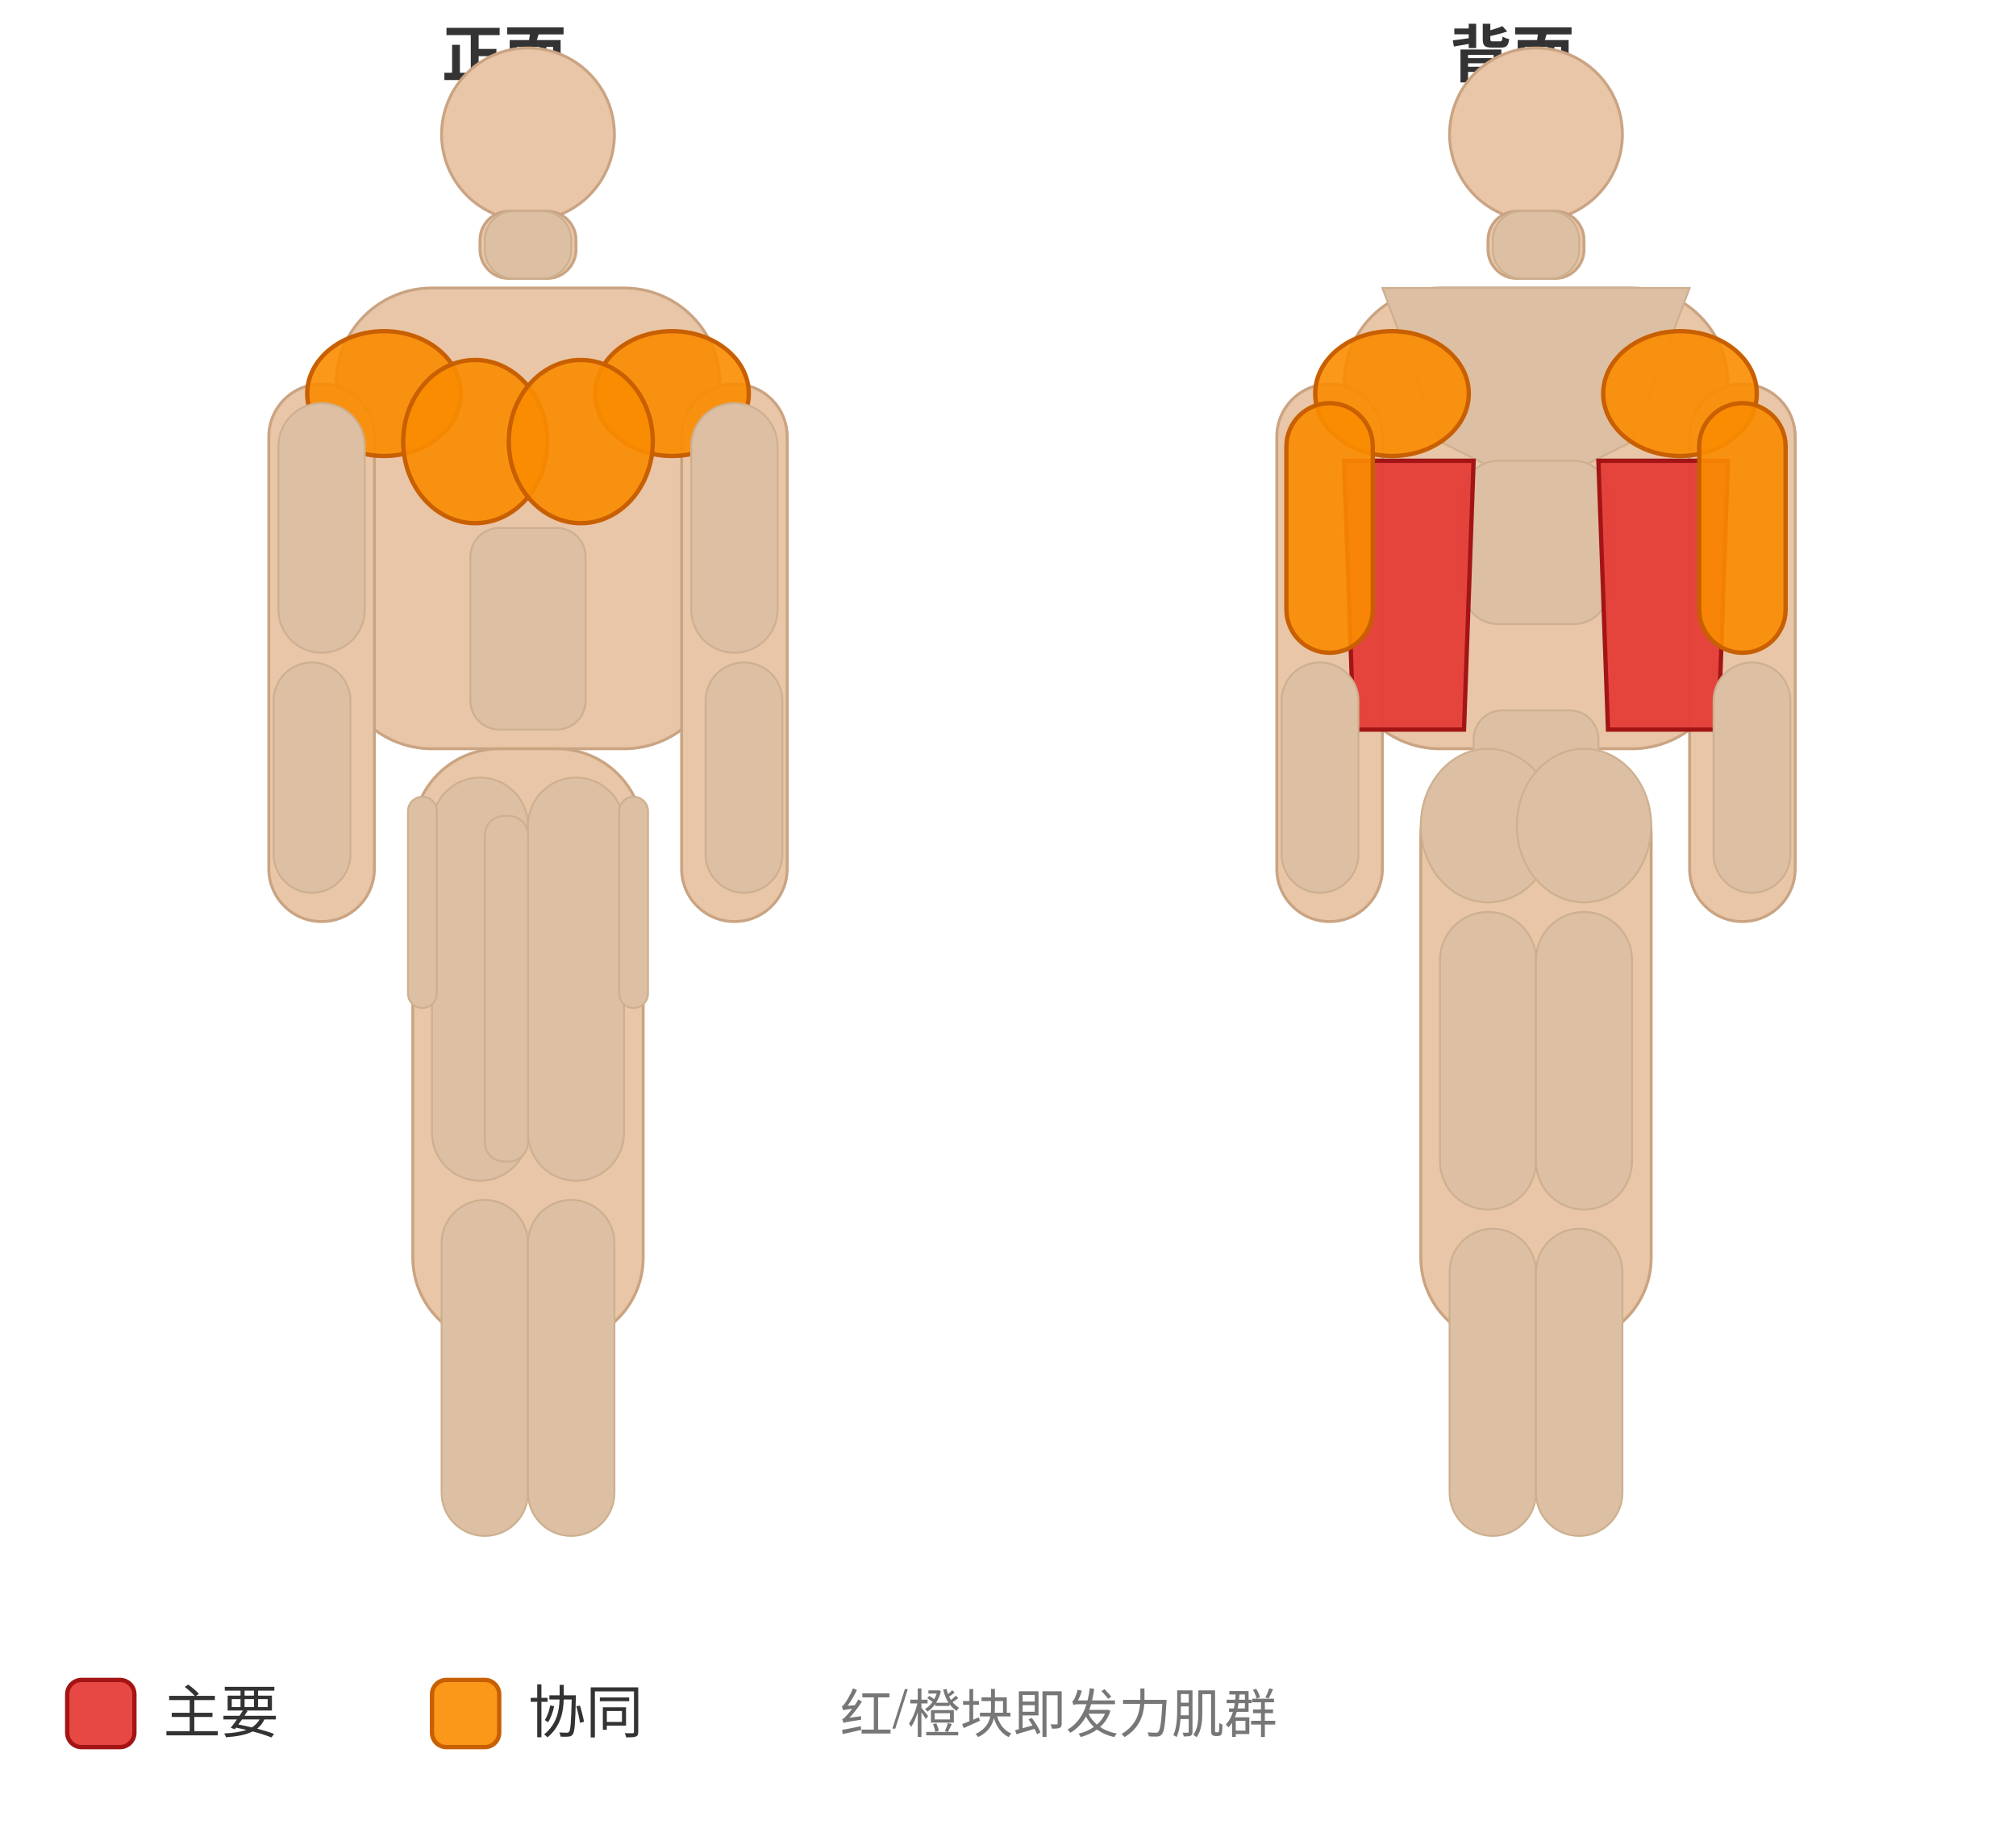
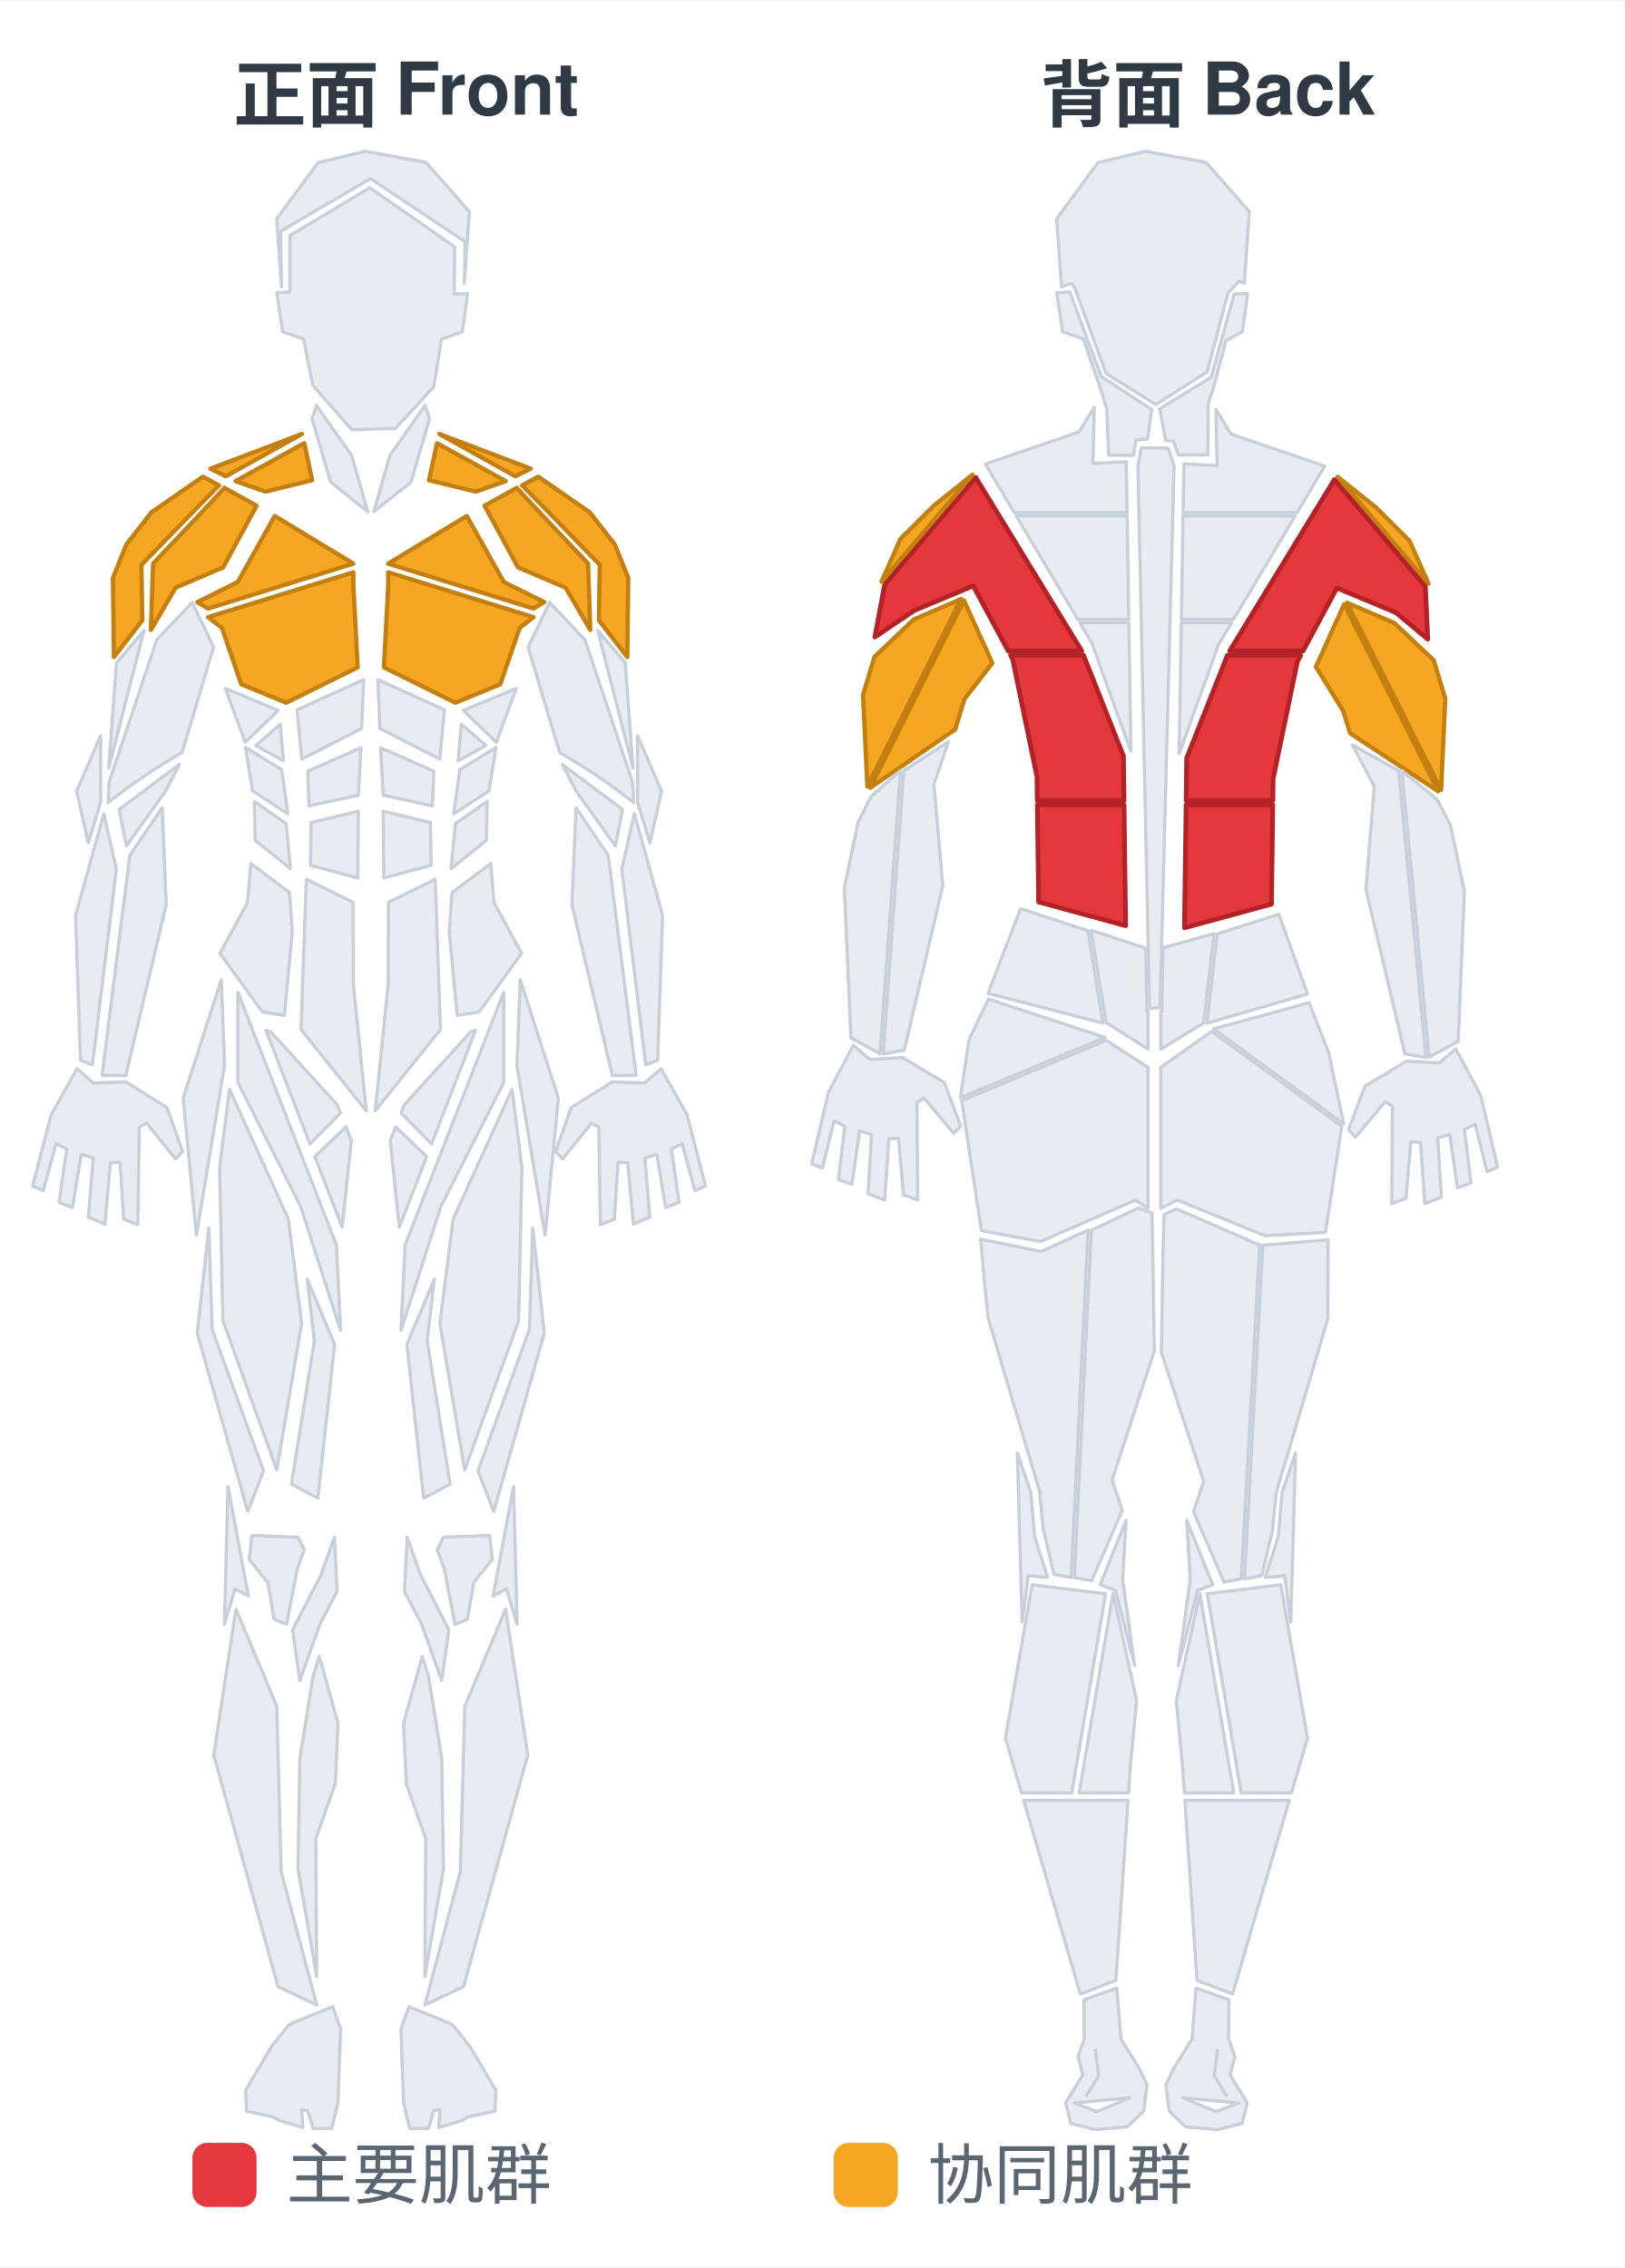
- <svg xmlns="http://www.w3.org/2000/svg" viewBox="0 0 420 380" width="420" height="380" font-family="-apple-system,Segoe UI,Helvetica,Arial,sans-serif">
-   <rect width="420" height="380" fill="#ffffff" />
-   <text x="105" y="16" font-size="13" font-weight="700" text-anchor="middle" fill="#333">正面</text>
-   <text x="315" y="16" font-size="13" font-weight="700" text-anchor="middle" fill="#333">背面</text>
-   <g transform="translate(10,0)">
-     <circle fill="#e9c6a8" stroke="#caa482" stroke-width="0.6" cx="100" cy="28" r="18" />
-     <rect fill="#e9c6a8" stroke="#caa482" stroke-width="0.6" x="90" y="44" width="20" height="14" rx="6" />
-     <rect fill="#e9c6a8" stroke="#caa482" stroke-width="0.6" x="60" y="60" width="80" height="96" rx="20" />
-     <rect fill="#e9c6a8" stroke="#caa482" stroke-width="0.6" x="46" y="80" width="22" height="112" rx="11" />
-     <rect fill="#e9c6a8" stroke="#caa482" stroke-width="0.6" x="132" y="80" width="22" height="112" rx="11" />
-     <rect fill="#e9c6a8" stroke="#caa482" stroke-width="0.6" x="76" y="156" width="48" height="124" rx="18" />
-     <rect fill="#ddc0a4" stroke="#cdb090" stroke-width="0.4" x="91" y="44" width="18" height="14" rx="6" />
-     <ellipse fill="#fb8c00" fill-opacity="0.9" stroke="#c85f00" stroke-width="0.9" cx="70" cy="82" rx="16" ry="13" />
-     <ellipse fill="#fb8c00" fill-opacity="0.9" stroke="#c85f00" stroke-width="0.9" cx="130" cy="82" rx="16" ry="13" />
-     <ellipse fill="#fb8c00" fill-opacity="0.9" stroke="#c85f00" stroke-width="0.9" cx="89" cy="92" rx="15" ry="17" />
-     <ellipse fill="#fb8c00" fill-opacity="0.9" stroke="#c85f00" stroke-width="0.9" cx="111" cy="92" rx="15" ry="17" />
-     <rect fill="#ddc0a4" stroke="#cdb090" stroke-width="0.4" x="48" y="84" width="18" height="52" rx="9" />
-     <rect fill="#ddc0a4" stroke="#cdb090" stroke-width="0.4" x="134" y="84" width="18" height="52" rx="9" />
-     <rect fill="#ddc0a4" stroke="#cdb090" stroke-width="0.4" x="47" y="138" width="16" height="48" rx="8" />
-     <rect fill="#ddc0a4" stroke="#cdb090" stroke-width="0.4" x="137" y="138" width="16" height="48" rx="8" />
-     <rect fill="#ddc0a4" stroke="#cdb090" stroke-width="0.4" x="88" y="110" width="24" height="42" rx="6" />
-     <rect fill="#ddc0a4" stroke="#cdb090" stroke-width="0.4" x="80" y="162" width="20" height="84" rx="10" />
-     <rect fill="#ddc0a4" stroke="#cdb090" stroke-width="0.4" x="100" y="162" width="20" height="84" rx="10" />
-     <rect fill="#ddc0a4" stroke="#cdb090" stroke-width="0.4" x="91" y="170" width="9" height="72" rx="4" />
-     <rect fill="#ddc0a4" stroke="#cdb090" stroke-width="0.4" x="75" y="166" width="6" height="44" rx="3" />
-     <rect fill="#ddc0a4" stroke="#cdb090" stroke-width="0.4" x="119" y="166" width="6" height="44" rx="3" />
-     <rect fill="#ddc0a4" stroke="#cdb090" stroke-width="0.4" x="82" y="250" width="18" height="70" rx="9" />
-     <rect fill="#ddc0a4" stroke="#cdb090" stroke-width="0.4" x="100" y="250" width="18" height="70" rx="9" />
+ <svg xmlns="http://www.w3.org/2000/svg" viewBox="0 0 76 106" width="260" height="363" role="img" font-family="-apple-system,BlinkMacSystemFont,Segoe UI,Helvetica,Arial,sans-serif">
+   <rect width="76" height="106" fill="#ffffff" />
+   <text x="19" y="5.6" font-size="3.4" font-weight="600" text-anchor="middle" fill="#2f3a45">正面 Front</text>
+   <text x="56.5" y="5.6" font-size="3.4" font-weight="600" text-anchor="middle" fill="#2f3a45">背面 Back</text>
+   <g transform="translate(1.5,7)">
+     <path d="m 11.672,6.359 -0.048,-2.591 4.206,-2.468 4.428,2.954 -0.041,1.944 0.242,-3.345 -2.031,-2.311 -2.845,-0.516 -2.204,0.529 -1.936,2.631 z" fill="#e8ecf1" stroke="#c7d0da" stroke-width="0.15" stroke-linejoin="round" />
+     <path d="m 19.749,6.703 0.02,-2.207 -3.967,-2.764 -3.741,2.236 -0.006,2.635 -0.607,0.04 0.274,1.824 0.976,0.339 0.442,2.18 1.822,2.066 2.035,-0.061 1.792,-1.944 0.36,-2.241 0.976,-0.339 0.252,-1.784 z" fill="#e8ecf1" stroke="#c7d0da" stroke-width="0.15" stroke-linejoin="round" />
+     <path d="m 13.305,11.911 1.65,2.352 0.744,2.622 -1.735,-1.384 -0.866,-2.971 z" fill="#e8ecf1" stroke="#c7d0da" stroke-width="0.15" stroke-linejoin="round" />
+     <path d="m 18.385,11.911 -1.65,2.352 -0.745,2.622 1.735,-1.384 0.866,-2.971 z" fill="#e8ecf1" stroke="#c7d0da" stroke-width="0.15" stroke-linejoin="round" />
+     <path d="m 19.048,13.248 3.557,1.979 0.727,-0.351 z m -0.107,0.433 -0.371,1.731 2.185,0.536 1.401,-0.494 z" fill="#f5a623" stroke="#c47f11" stroke-width="0.2" stroke-linejoin="round" />
+     <path d="m 22.922,15.657 0.758,-0.41 2.408,1.668 1.174,1.507 0.627,1.563 -0.046,3.702 -1.328,-1.722 0.041,-2.594 -0.488,-0.5 c 0,0 -3.098,-3.191 -3.144,-3.214 z m -0.241,0.109 c -0.001,0.052 3.33,3.547 3.33,3.547 l 0.101,3.104 -1.154,-1.978 -2.225,-0.948 -1.566,-2.885 z" fill="#f5a623" stroke="#c47f11" stroke-width="0.2" stroke-linejoin="round" />
+     <path d="m 12.625,13.248 -3.557,1.979 -0.727,-0.351 z m 0.107,0.433 0.371,1.731 -2.185,0.536 -1.401,-0.494 z" fill="#f5a623" stroke="#c47f11" stroke-width="0.2" stroke-linejoin="round" />
+     <path d="m 8.75,15.657 -0.758,-0.41 -2.408,1.668 -1.174,1.507 -0.627,1.563 0.046,3.702 1.328,-1.722 -0.041,-2.594 0.488,-0.5 c 0,0 3.098,-3.191 3.144,-3.214 z m 0.241,0.109 c 0.002,0.052 -3.33,3.547 -3.33,3.547 l -0.101,3.104 1.154,-1.978 2.225,-0.948 1.566,-2.885 z" fill="#f5a623" stroke="#c47f11" stroke-width="0.2" stroke-linejoin="round" />
+     <path d="m 27.622,30.815 -0.338,1.705 -1.819,-2.544 -0.663,-1.269 z m -2.853,-2.61 c -0.026,-0.014 -0.054,-0.025 -0.082,-0.032 l -1.483,-4.955 1.005,-2.084 1.655,1.745 2.23,6.677 0.042,0.937 c -1.065,-0.842 -2.19,-1.607 -3.364,-2.288 z m 1.694,-5.757 1.649,6.434 -0.365,-4.923 z" fill="#e8ecf1" stroke="#c7d0da" stroke-width="0.15" stroke-linejoin="round" />
+     <path d="m 26.955,32.969 1.301,10.289 -1.108,0.01 -1.894,-7.996 0.192,-4.537 z m 1.22,-1.95 -0.587,2.586 1.119,9.156 0.558,-0.217 0.23,-6.77 z" fill="#e8ecf1" stroke="#c7d0da" stroke-width="0.15" stroke-linejoin="round" />
+     <path d="m 4.075,30.815 0.338,1.705 1.819,-2.544 0.663,-1.269 z m 2.853,-2.61 c 0.026,-0.014 0.054,-0.025 0.082,-0.032 l 1.483,-4.955 -1.005,-2.084 -1.655,1.745 -2.23,6.677 -0.042,0.937 c 1.065,-0.842 2.19,-1.607 3.364,-2.288 z m -1.694,-5.757 -1.649,6.434 0.365,-4.923 z" fill="#e8ecf1" stroke="#c7d0da" stroke-width="0.15" stroke-linejoin="round" />
+     <path d="m 4.575,32.969 -1.301,10.289 1.108,0.01 1.894,-7.996 -0.192,-4.537 z m -1.22,-1.95 0.587,2.586 -1.119,9.156 -0.558,-0.217 -0.23,-6.77 z" fill="#e8ecf1" stroke="#c7d0da" stroke-width="0.15" stroke-linejoin="round" />
+     <path d="m 20.337,17.085 1.729,3.091 1.890,0.94 -0.5,0.3 -6.8, -2.1 z" fill="#f5a623" stroke="#c47f11" stroke-width="0.2" stroke-linejoin="round" />
+     <path d="m 16.66,19.72 6.8,2.1 -0.65,0.5 -0.906,2.638 -2.1,0.865 -3.345,-1.655 0.2,-3.8 z" fill="#f5a623" stroke="#c47f11" stroke-width="0.2" stroke-linejoin="round" />
+     <path d="m 11.351,17.085 -1.729,3.091 -1.890,0.94 0.5,0.3 6.8,-2.1 z" fill="#f5a623" stroke="#c47f11" stroke-width="0.2" stroke-linejoin="round" />
+     <path d="m 15.03,19.72 -6.8,2.1 0.65,0.5 0.906,2.638 2.1,0.865 3.346,-1.655 -0.2,-3.8 z" fill="#f5a623" stroke="#c47f11" stroke-width="0.2" stroke-linejoin="round" />
+     <path d="m 19.642,34.708 1.813,-1.365 0.157,1.833 1.286,2.373 -1.98,2.737 -1.031,0.166 -0.37,-3.888 z" fill="#e8ecf1" stroke="#c7d0da" stroke-width="0.15" stroke-linejoin="round" />
+     <path d="M 19.289,26.152 l -3.112 -1.406 0.094 2.28 2.801 1.436 z M 21.224,27.820 l -1.294 0.721 0.15 -1.709 z M 20.171,26.183 l 2.48 -1.032 -0.934 2.521 z M 21.702,27.921 l -1.69 1.034 -0.289 2.068 1.65 -1.075 z" fill="#e8ecf1" stroke="#c7d0da" stroke-width="0.15" stroke-linejoin="round" />
+     <path d="M 18.791,29.025 l -0.062 1.624 -2.303 -0.5 -0.124 -2.217 z M 18.635,31.429 l 0.031 1.998 -2.21 0.594 -0.031 -3.123 z M 21.290,30.444 l -1.484 1.034 -0.206 2.109 1.649 -1.324 z" fill="#e8ecf1" stroke="#c7d0da" stroke-width="0.15" stroke-linejoin="round" />
+     <path d="m 12.046,34.708 -1.813,-1.365 -0.157,1.833 -1.286,2.374 1.98,2.736 1.031,0.166 0.371,-3.887 z" fill="#e8ecf1" stroke="#c7d0da" stroke-width="0.15" stroke-linejoin="round" />
+     <path d="m 15.636,44.92 -0.606,-5.912 -0.015,-3.849 -2.185,-1.075 -0.247,7.03 z" fill="#e8ecf1" stroke="#c7d0da" stroke-width="0.15" stroke-linejoin="round" />
+     <path d="m 16.052,44.919 0.606,-5.912 0.015,-3.849 2.184,-1.075 0.247,7.03 z" fill="#e8ecf1" stroke="#c7d0da" stroke-width="0.15" stroke-linejoin="round" />
+     <path d="m 12.399,26.152 3.112,-1.406 -0.094,2.28 -2.801,1.436 z m -1.935,1.669 1.294,0.721 -0.15,-1.709 z m 1.053,-1.637 -2.479,-1.033 0.934,2.521 z m -1.532,1.737 1.69,1.034 0.289,2.067 -1.649,-1.075 z" fill="#e8ecf1" stroke="#c7d0da" stroke-width="0.15" stroke-linejoin="round" />
+     <path d="M 12.897,29.025 l 0.062 1.624 2.303 -0.5 0.124 -2.217 z M 13.053,31.430 l -0.031 1.998 2.21 0.594 0.031 -3.123 z M 10.398,30.445 l 1.484 1.034 0.206 2.109 -1.65 -1.324 z" fill="#e8ecf1" stroke="#c7d0da" stroke-width="0.15" stroke-linejoin="round" />
+     <path d="m 14.404,45.04 0.022,-0.028 -0.149,-0.379 -3.102,-3.404 -0.233,-0.083 2.059,5.32 z m -1.173,2.018 1.277,3.299 0.426,-4.049 -0.252,-0.643 z" fill="#e8ecf1" stroke="#c7d0da" stroke-width="0.15" stroke-linejoin="round" />
+     <path d="m 17.284,45.04 -0.022,-0.028 0.149,-0.379 3.102,-3.404 0.232,-0.083 -2.058,5.32 z m 1.173,2.018 -1.277,3.299 -0.426,-4.048 0.252,-0.643 z" fill="#e8ecf1" stroke="#c7d0da" stroke-width="0.15" stroke-linejoin="round" />
+     <path d="m 23.419,50.399 -0.155,4.751 -2.403,6.609 0.736,1.9 2.364,-8.344 z m -0.582,-11.608 -0.155,4.007 1.318,7.932 0.62,-6.403 z m -0.387,5.123 -2.752,6.073 -0.62,4.874 1.162,6.858 2.519,-6.981 0.155,-7.188 z" fill="#e8ecf1" stroke="#c7d0da" stroke-width="0.15" stroke-linejoin="round" />
+     <path d="m 22.063,39.37 v 4.214 l -2.946,5.825 -1.86,5.783 0.194,-4.007 z m -3.249,13.426 -0.065,0.155 -1.213,2.902 0.783,7.188 1.236,-0.661 -1.071,-6.693 z" fill="#e8ecf1" stroke="#c7d0da" stroke-width="0.15" stroke-linejoin="round" />
+     <path d="m 17.256,87.868 0.124,3.452 0.29,1.206 h 0.871 l 0.249,-0.832 0.291,-0.042 -0.062,0.832 1.099,-0.333 0.291,-0.166 1.244,-0.27 0.042,-0.977 -1.203,-2.037 -0.83,-1.04 -2.033,-0.832 z" fill="#e8ecf1" stroke="#c7d0da" stroke-width="0.15" stroke-linejoin="round" />
+     <path d="m 18.251,70.441 0.291,0.915 0.622,3.868 0.083,5.157 -0.871,5.033 0.041,-6.447 -0.912,-2.578 -0.126,-2.828 z m 1.992,2.329 -0.208,7.736 -1.659,6.239 1.805,-0.853 3.008,-10.836 -1.037,-6.821 z" fill="#e8ecf1" stroke="#c7d0da" stroke-width="0.15" stroke-linejoin="round" />
+     <path d="m 21.405,64.784 0.124,1.123 -0.871,1.082 -0.291,1.706 -0.581,0.249 -0.498,-2.579 -0.332,-0.915 0.291,-0.582 z m -3.859,0.083 0.622,1.747 1.327,2.579 -0.332,2.371 -0.954,-2.662 -0.787,-1.497 z m 4.978,-2.37 -0.954,5.116 0.622,-0.333 0.498,1.664 z" fill="#e8ecf1" stroke="#c7d0da" stroke-width="0.15" stroke-linejoin="round" />
+     <path d="m 8.269,50.399 0.155,4.751 2.403,6.61 -0.736,1.9 -2.364,-8.344 z m 0.581,-11.608 0.155,4.007 -1.318,7.932 -0.62,-6.403 z m 0.388,5.122 2.752,6.072 0.62,4.874 -1.162,6.858 -2.519,-6.982 -0.155,-7.188 z" fill="#e8ecf1" stroke="#c7d0da" stroke-width="0.15" stroke-linejoin="round" />
+     <path d="m 9.626,39.369 v 4.214 l 2.945,5.825 1.86,5.783 -0.194,-4.007 z m 3.249,13.426 0.065,0.155 1.213,2.902 -0.783,7.188 -1.236,-0.661 1.071,-6.693 z" fill="#e8ecf1" stroke="#c7d0da" stroke-width="0.15" stroke-linejoin="round" />
+     <path d="m 14.433,87.868 -0.124,3.452 -0.291,1.206 h -0.871 l -0.249,-0.832 -0.291,-0.042 0.062,0.832 -1.099,-0.333 -0.291,-0.166 -1.245,-0.27 -0.041,-0.977 1.203,-2.038 0.83,-1.04 2.033,-0.832 z" fill="#e8ecf1" stroke="#c7d0da" stroke-width="0.15" stroke-linejoin="round" />
+     <path d="m 13.438,70.441 -0.291,0.915 -0.622,3.868 -0.083,5.157 0.872,5.033 -0.042,-6.447 0.913,-2.578 0.124,-2.828 z m -1.992,2.329 0.207,7.736 1.66,6.239 -1.805,-0.853 -3.008,-10.836 1.037,-6.821 z" fill="#e8ecf1" stroke="#c7d0da" stroke-width="0.15" stroke-linejoin="round" />
+     <path d="m 10.284,64.784 -0.124,1.123 0.871,1.082 0.291,1.706 0.581,0.249 0.498,-2.579 0.332,-0.915 -0.291,-0.582 z m 3.859,0.083 -0.622,1.747 -1.328,2.579 0.332,2.371 0.954,-2.662 0.788,-1.496 z m -4.979,-2.371 0.954,5.116 -0.622,-0.333 -0.498,1.664 z" fill="#e8ecf1" stroke="#c7d0da" stroke-width="0.15" stroke-linejoin="round" />
+     <path d="m 3.205,27.37 0.005,3.094 -0.58,1.912 -0.545,-2.412 z" fill="#e8ecf1" stroke="#c7d0da" stroke-width="0.15" stroke-linejoin="round" />
+     <path d="m 4.39,43.563 -1.52,0.051 -0.766,-0.671 -1.213,2.158 -0.862,3.329 0.494,0.221 0.598,-2.202 0.5,0.254 -0.356,2.494 0.624,0.243 0.414,-2.492 0.558,0.179 -0.226,2.766 0.769,0.323 0.258,-2.868 0.458,-0.018 0.166,2.652 0.66,0.263 0.071,-4.566 0.342,-0.194 1.353,1.684 0.328,-0.344 -0.726,-2.055 z" fill="#e8ecf1" stroke="#c7d0da" stroke-width="0.15" stroke-linejoin="round" />
+     <path d="m 28.325,27.37 -0.005,3.094 0.58,1.912 0.545,-2.412 z" fill="#e8ecf1" stroke="#c7d0da" stroke-width="0.15" stroke-linejoin="round" />
+     <path d="m 27.14,43.563 1.52,0.051 0.766,-0.671 1.213,2.158 0.862,3.329 -0.494,0.221 -0.598,-2.202 -0.5,0.254 0.356,2.494 -0.624,0.243 -0.414,-2.492 -0.558,0.179 0.226,2.766 -0.769,0.323 -0.258,-2.868 -0.458,-0.018 -0.166,2.652 -0.66,0.263 -0.071,-4.566 -0.342,-0.194 -1.353,1.684 -0.328,-0.344 0.726,-2.055 z" fill="#e8ecf1" stroke="#c7d0da" stroke-width="0.15" stroke-linejoin="round" />
+     <path d="m 48.157,6.359 0.442,-0.15 0.161,0.164 1.482,4.048 2.324,1.451 2.4,-1.524 0.976,-3.69 0.528,-0.559 0.234,0.098 0.242,-3.345 -2.031,-2.311 -2.845,-0.516 -2.204,0.529 -1.936,2.631 z" fill="#e8ecf1" stroke="#c7d0da" stroke-width="0.15" stroke-linejoin="round" />
+     <path d="m 52.37,12.105 -2.358,-1.55 -1.471,-3.951 -0.607,0.04 0.274,1.824 0.976,0.339 0.761,2.216 0.33,1.068 0.089,2.149 1.164,0.008 0.106,-0.708 0.547,-0.061 z m 1.018,1.476 0.238,0.65 1.381,-0.004 0.01,-2.388 0.26,-0.791 0.572,-2.17 0.764,-0.41 0.252,-1.784 -0.629,0.019 -1.085,3.9 -2.397,1.467 0.277,1.485 z" fill="#e8ecf1" stroke="#c7d0da" stroke-width="0.15" stroke-linejoin="round" />
+     <path d="M 49.625,14.629 L 49.688,12.005 L 48.974,13.157 L 44.594,14.654 L 45.945,16.925 L 51.222,16.925 L 51.183,14.550 Z" fill="#e8ecf1" stroke="#c7d0da" stroke-width="0.15" stroke-linejoin="round" />
+     <path d="M 46.034,17.075 L 48.920,21.925 L 51.303,21.925 L 51.224,17.075 Z" fill="#e8ecf1" stroke="#c7d0da" stroke-width="0.15" stroke-linejoin="round" />
+     <path d="M 49.009,22.075 L 49.572,23.022 L 51.403,28.104 L 51.305,22.075 Z" fill="#e8ecf1" stroke="#c7d0da" stroke-width="0.15" stroke-linejoin="round" />
+     <path d="M 55.439,14.729 L 55.376,12.104 L 56.090,13.256 L 60.470,14.754 L 59.179,16.925 L 53.844,16.925 L 53.881,14.649 Z" fill="#e8ecf1" stroke="#c7d0da" stroke-width="0.15" stroke-linejoin="round" />
+     <path d="M 59.089,17.075 L 56.204,21.925 L 53.763,21.925 L 53.842,17.075 Z" fill="#e8ecf1" stroke="#c7d0da" stroke-width="0.15" stroke-linejoin="round" />
+     <path d="M 56.114,22.075 L 55.492,23.121 L 53.661,28.203 L 53.761,22.075 Z" fill="#e8ecf1" stroke="#c7d0da" stroke-width="0.15" stroke-linejoin="round" />
+     <path d="M 44.144,15.285 L 39.888,20.286 L 39.426,22.749 L 41.263,21.510 L 44.025,20.355 L 45.663,23.400 L 49.103,23.400 Z" fill="#e4393c" stroke="#b32226" stroke-width="0.22" stroke-linejoin="round" />
+     <path d="M 42.201,16.586 L 40.626,18.152 L 39.736,20.156 L 43.992,15.155 Z" fill="#f5a623" stroke="#c47f11" stroke-width="0.2" stroke-linejoin="round" />
+     <path d="M 45.771,23.600 L 45.872,23.789 L 47.009,29.286 L 47.023,30.400 L 51.080,30.400 L 51.053,28.314 L 49.185,23.600 Z" fill="#e4393c" stroke="#b32226" stroke-width="0.22" stroke-linejoin="round" />
+     <path d="M 47.026,30.600 L 47.086,35.145 L 51.156,36.255 L 51.082,30.600 Z" fill="#e4393c" stroke="#b32226" stroke-width="0.22" stroke-linejoin="round" />
+     <path d="M 62.863,16.686 L 64.438,18.251 L 65.328,20.255 L 61.073,15.254 Z" fill="#f5a623" stroke="#c47f11" stroke-width="0.2" stroke-linejoin="round" />
+     <path d="M 60.921,15.384 L 65.176,20.385 L 65.290,22.849 L 63.801,21.609 L 61.039,20.454 L 59.455,23.400 L 56.022,23.400 Z" fill="#e4393c" stroke="#b32226" stroke-width="0.22" stroke-linejoin="round" />
+     <path d="M 59.347,23.600 L 59.192,23.888 L 58.055,29.385 L 58.042,30.400 L 53.986,30.400 L 54.012,28.413 L 55.918,23.600 Z" fill="#e4393c" stroke="#b32226" stroke-width="0.22" stroke-linejoin="round" />
+     <path d="M 58.039,30.600 L 57.979,35.245 L 53.908,36.354 L 53.983,30.600 Z" fill="#e4393c" stroke="#b32226" stroke-width="0.22" stroke-linejoin="round" />
+     <path d="M 43.593,21.039 L 44.920,23.967 L 43.615,25.653 L 43.186,27.069 L 39.209,29.802 Z" fill="#f5a623" stroke="#c47f11" stroke-width="0.2" stroke-linejoin="round" />
+     <path d="M 43.459,20.972 L 39.075,29.735 L 38.871,25.461 L 39.407,23.674 L 41.242,21.927 Z" fill="#f5a623" stroke="#c47f11" stroke-width="0.2" stroke-linejoin="round" />
+     <path d="M 40.717,42.425 l -1.518,0.086 -0.782,-0.653 -1.162,2.186 -0.784,3.348 0.499,0.209 0.546,-2.216 0.506,0.242 -0.298,2.502 0.629,0.229 0.355,-2.501 0.562,0.165 -0.161,2.771 0.777,0.305 0.191,-2.873 0.457,-0.029 0.228,2.648 0.666,0.248 -0.036,-4.567 0.337,-0.202 1.392,1.651 0.32,-0.351 -0.774,-2.037 z" fill="#e8ecf1" stroke="#c7d0da" stroke-width="0.15" stroke-linejoin="round" />
+     <path d="M 40.775,29.006 L 42.870,27.644 L 42.187,29.635 L 42.603,34.383 L 40.799,42.081 L 39.814,42.253 Z" fill="#e8ecf1" stroke="#c7d0da" stroke-width="0.15" stroke-linejoin="round" />
+     <path d="M 39.665,42.242 L 38.305,41.501 L 37.998,34.491 L 38.635,31.429 L 39.245,30.209 L 40.625,28.994 Z" fill="#e8ecf1" stroke="#c7d0da" stroke-width="0.15" stroke-linejoin="round" />
+     <path d="M 61.376,21.213 L 60.056,24.145 L 61.330,26.199 L 61.657,27.251 L 65.780,29.966 Z" fill="#f5a623" stroke="#c47f11" stroke-width="0.2" stroke-linejoin="round" />
+     <path d="M 61.510,21.146 L 65.914,29.899 L 66.108,25.624 L 65.568,23.839 L 63.729,22.096 Z" fill="#f5a623" stroke="#c47f11" stroke-width="0.2" stroke-linejoin="round" />
+     <path d="M 64.301,42.592 l 1.518,0.083 0.78,-0.655 1.167,2.183 0.792,3.346 -0.498,0.211 -0.551,-2.215 -0.505,0.243 0.304,2.501 -0.629,0.23 -0.361,-2.5 -0.562,0.167 0.168,2.77 -0.776,0.306 -0.197,-2.872 -0.457,-0.028 -0.222,2.648 -0.665,0.249 0.025,-4.567 -0.337,-0.201 -1.388,1.655 -0.321,-0.35 0.77,-2.039 z" fill="#e8ecf1" stroke="#c7d0da" stroke-width="0.15" stroke-linejoin="round" />
+     <path d="M 65.204,42.420 L 63.925,29.007 L 61.764,27.798 L 62.786,29.733 L 62.397,34.555 L 64.219,42.248 Z" fill="#e8ecf1" stroke="#c7d0da" stroke-width="0.15" stroke-linejoin="round" />
+     <path d="M 64.075,28.993 L 65.353,42.405 L 66.712,41.663 L 67.002,34.653 L 66.358,31.591 L 65.745,30.373 Z" fill="#e8ecf1" stroke="#c7d0da" stroke-width="0.15" stroke-linejoin="round" />
+     <path d="m 51.734,14.789 0.539,25.331 0.49,-0.03 0.657,-25.339 -0.281,-0.842 -1.251,-4.9e-4 z" fill="#e8ecf1" stroke="#c7d0da" stroke-width="0.15" stroke-linejoin="round" />
+     <path d="M 52.100,37.310 L 49.537,36.465 L 50.244,40.788 L 52.200,42.030 L 52.200,40.270 L 52.150,40.280 Z" fill="#e8ecf1" stroke="#c7d0da" stroke-width="0.15" stroke-linejoin="round" />
+     <path d="M 49.389,36.490 L 46.240,35.460 L 44.720,39.420 L 50.096,40.812 Z" fill="#e8ecf1" stroke="#c7d0da" stroke-width="0.15" stroke-linejoin="round" />
+     <path d="M 52.800,42.030 L 52.800,40.270 L 52.850,40.260 L 52.900,37.290 L 55.289,36.625 L 54.805,40.801 Z" fill="#e8ecf1" stroke="#c7d0da" stroke-width="0.15" stroke-linejoin="round" />
+     <path d="M 55.439,36.643 L 55.980,36.470 L 58.320,35.720 L 59.660,39.450 L 54.955,40.819 Z" fill="#e8ecf1" stroke="#c7d0da" stroke-width="0.15" stroke-linejoin="round" />
+     <path d="M 50.191,41.481 L 44.740,39.690 L 43.830,41.580 L 43.431,44.301 Z" fill="#e8ecf1" stroke="#c7d0da" stroke-width="0.15" stroke-linejoin="round" />
+     <path d="M 50.249,41.619 L 43.489,44.439 L 44.410,50.520 L 47.180,51.030 L 51.620,49.090 L 52.200,49.480 L 52.200,42.880 Z" fill="#e8ecf1" stroke="#c7d0da" stroke-width="0.15" stroke-linejoin="round" />
+     <path d="M 55.274,41.079 L 61.354,45.519 L 60.640,42.150 L 59.740,39.860 Z" fill="#e8ecf1" stroke="#c7d0da" stroke-width="0.15" stroke-linejoin="round" />
+     <path d="M 55.186,41.201 L 52.800,42.880 L 52.800,49.480 L 53.570,49.090 L 57.680,50.760 L 60.500,50.600 L 61.266,45.641 Z" fill="#e8ecf1" stroke="#c7d0da" stroke-width="0.15" stroke-linejoin="round" />
+     <path d="m 51.176,64.074 -1.206,3.015 0.707,0.266 0.898,3.518 -0.558,-4.012 z m -5.085,-3.15 0.634,1.861 0.168,2.033 0.613,1.931 -0.906,-0.085 -0.285,2.16 z" fill="#e8ecf1" stroke="#c7d0da" stroke-width="0.15" stroke-linejoin="round" />
+     <path d="m 54.019,64.074 1.206,3.015 -0.707,0.266 -0.898,3.518 0.558,-4.012 z m 5.085,-3.15 -0.634,1.861 -0.168,2.033 -0.613,1.931 0.906,-0.085 0.285,2.16 z" fill="#e8ecf1" stroke="#c7d0da" stroke-width="0.15" stroke-linejoin="round" />
+     <path d="M 50.568,67.512 L 51.669,72.509 L 51.379,75.532 L 51.292,76.825 L 48.983,76.825 Z" fill="#e8ecf1" stroke="#c7d0da" stroke-width="0.15" stroke-linejoin="round" />
+     <path d="M 50.218,67.512 L 48.633,76.825 L 46.283,76.825 L 45.533,74.263 L 46.783,67.088 Z" fill="#e8ecf1" stroke="#c7d0da" stroke-width="0.15" stroke-linejoin="round" />
+     <path d="M 46.386,77.175 L 51.269,77.175 L 50.701,85.598 L 49.037,86.233 Z" fill="#e8ecf1" stroke="#c7d0da" stroke-width="0.15" stroke-linejoin="round" />
+     <path d="M 54.628,67.512 L 53.526,72.509 L 53.816,75.532 L 53.903,76.825 L 56.213,76.825 Z" fill="#e8ecf1" stroke="#c7d0da" stroke-width="0.15" stroke-linejoin="round" />
+     <path d="M 54.978,67.512 L 56.563,76.825 L 58.912,76.825 L 59.662,74.263 L 58.412,67.088 Z" fill="#e8ecf1" stroke="#c7d0da" stroke-width="0.15" stroke-linejoin="round" />
+     <path d="M 53.927,77.175 L 58.810,77.175 L 56.158,86.233 L 54.495,85.598 Z" fill="#e8ecf1" stroke="#c7d0da" stroke-width="0.15" stroke-linejoin="round" />
+     <path d="M 50.933,88.341 l 0.852,1.358 0.372,0.792 -0.156,1.218 -0.77,0.744 -1.512,0.125 -1.13,-0.292 -0.242,-0.959 0.808,-1.304 -0.226,-0.86 0.297,-0.842 -0.019,-1.815 1.536,-0.548 z m -1.196,0.468 0.159,1.258 -0.602,0.974 m -0.544,0.295 1.065,0.401 1.553,-0.651 z" fill="#e8ecf1" stroke="#c7d0da" stroke-width="0.15" stroke-linejoin="round" />
+     <path d="M 49.550,50.504 L 51.751,49.461 L 52.389,49.692 L 52.424,51.499 L 52.499,56.145 L 50.521,62.188 L 50.997,63.602 L 49.569,66.897 L 48.755,66.754 Z" fill="#e8ecf1" stroke="#c7d0da" stroke-width="0.15" stroke-linejoin="round" />
+     <path d="M 49.400,50.496 L 48.605,66.746 L 47.803,66.596 L 47.302,64.480 L 47.133,62.723 L 44.712,54.565 L 44.369,50.918 L 47.200,51.500 Z" fill="#e8ecf1" stroke="#c7d0da" stroke-width="0.15" stroke-linejoin="round" />
+     <path d="M 54.262,88.341 l -0.852,1.358 -0.372,0.792 0.156,1.218 0.77,0.744 1.512,0.125 1.13,-0.292 0.242,-0.959 -0.808,-1.304 0.226,-0.86 -0.297,-0.842 0.019,-1.815 -1.536,-0.548 z m 1.196,0.468 -0.159,1.258 0.602,0.974 m 0.544,0.295 -1.065,0.401 -1.553,-0.651 z" fill="#e8ecf1" stroke="#c7d0da" stroke-width="0.15" stroke-linejoin="round" />
+     <path d="M 57.425,51.196 L 56.565,66.806 L 55.759,66.965 L 54.331,63.670 L 54.807,62.256 L 52.829,56.213 L 52.904,51.567 L 52.956,49.769 L 53.520,49.498 Z" fill="#e8ecf1" stroke="#c7d0da" stroke-width="0.15" stroke-linejoin="round" />
+     <path d="M 57.575,51.204 L 60.625,50.950 L 60.616,54.633 L 58.195,62.791 L 58.026,64.547 L 57.525,66.663 L 56.715,66.814 Z" fill="#e8ecf1" stroke="#c7d0da" stroke-width="0.15" stroke-linejoin="round" />
  </g>
-   <g transform="translate(220,0)">
-     <circle fill="#e9c6a8" stroke="#caa482" stroke-width="0.6" cx="100" cy="28" r="18" />
-     <rect fill="#e9c6a8" stroke="#caa482" stroke-width="0.6" x="90" y="44" width="20" height="14" rx="6" />
-     <rect fill="#e9c6a8" stroke="#caa482" stroke-width="0.6" x="60" y="60" width="80" height="96" rx="20" />
-     <rect fill="#e9c6a8" stroke="#caa482" stroke-width="0.6" x="46" y="80" width="22" height="112" rx="11" />
-     <rect fill="#e9c6a8" stroke="#caa482" stroke-width="0.6" x="132" y="80" width="22" height="112" rx="11" />
-     <rect fill="#e9c6a8" stroke="#caa482" stroke-width="0.6" x="76" y="156" width="48" height="124" rx="18" />
-     <rect fill="#ddc0a4" stroke="#cdb090" stroke-width="0.4" x="91" y="44" width="18" height="14" rx="6" />
-     <polygon fill="#ddc0a4" stroke="#cdb090" stroke-width="0.4" points="68,60 132,60 120,92 100,102 80,92" />
-     <ellipse fill="#fb8c00" fill-opacity="0.9" stroke="#c85f00" stroke-width="0.9" cx="70" cy="82" rx="16" ry="13" />
-     <ellipse fill="#fb8c00" fill-opacity="0.9" stroke="#c85f00" stroke-width="0.9" cx="130" cy="82" rx="16" ry="13" />
-     <rect fill="#ddc0a4" stroke="#cdb090" stroke-width="0.4" x="85" y="96" width="30" height="34" rx="7" />
-     <polygon fill="#e53935" fill-opacity="0.92" stroke="#a31515" stroke-width="0.9" points="60,96 87,96 85,152 62,152" />
-     <polygon fill="#e53935" fill-opacity="0.92" stroke="#a31515" stroke-width="0.9" points="113,96 140,96 138,152 115,152" />
-     <rect fill="#ddc0a4" stroke="#cdb090" stroke-width="0.4" x="87" y="148" width="26" height="18" rx="6" />
-     <rect fill="#fb8c00" fill-opacity="0.9" stroke="#c85f00" stroke-width="0.9" x="48" y="84" width="18" height="52" rx="9" />
-     <rect fill="#fb8c00" fill-opacity="0.9" stroke="#c85f00" stroke-width="0.9" x="134" y="84" width="18" height="52" rx="9" />
-     <rect fill="#ddc0a4" stroke="#cdb090" stroke-width="0.4" x="47" y="138" width="16" height="48" rx="8" />
-     <rect fill="#ddc0a4" stroke="#cdb090" stroke-width="0.4" x="137" y="138" width="16" height="48" rx="8" />
-     <ellipse fill="#ddc0a4" stroke="#cdb090" stroke-width="0.4" cx="90" cy="172" rx="14" ry="16" />
-     <ellipse fill="#ddc0a4" stroke="#cdb090" stroke-width="0.4" cx="110" cy="172" rx="14" ry="16" />
-     <rect fill="#ddc0a4" stroke="#cdb090" stroke-width="0.4" x="80" y="190" width="20" height="62" rx="10" />
-     <rect fill="#ddc0a4" stroke="#cdb090" stroke-width="0.4" x="100" y="190" width="20" height="62" rx="10" />
-     <rect fill="#ddc0a4" stroke="#cdb090" stroke-width="0.4" x="82" y="256" width="18" height="64" rx="9" />
-     <rect fill="#ddc0a4" stroke="#cdb090" stroke-width="0.4" x="100" y="256" width="18" height="64" rx="9" />
-   </g>
-   <rect x="14" y="350" width="14" height="14" rx="3" fill="#e53935" fill-opacity="0.92" stroke="#a31515" stroke-width="0.9" />
-   <text x="34" y="361" font-size="12" fill="#333">主要</text>
-   <rect x="90" y="350" width="14" height="14" rx="3" fill="#fb8c00" fill-opacity="0.9" stroke="#c85f00" stroke-width="0.9" />
-   <text x="110" y="361" font-size="12" fill="#333">协同</text>
-   <text x="175" y="361" font-size="11" fill="#777">红/橙块即发力肌群</text>
+   <rect x="9" y="100.2" width="3" height="3" rx="0.7" fill="#e4393c" />
+   <text x="13.4" y="102.8" font-size="3.1" fill="#5b6673">主要肌群</text>
+   <rect x="39" y="100.2" width="3" height="3" rx="0.7" fill="#f5a623" />
+   <text x="43.4" y="102.8" font-size="3.1" fill="#5b6673">协同肌群</text>
</svg>
